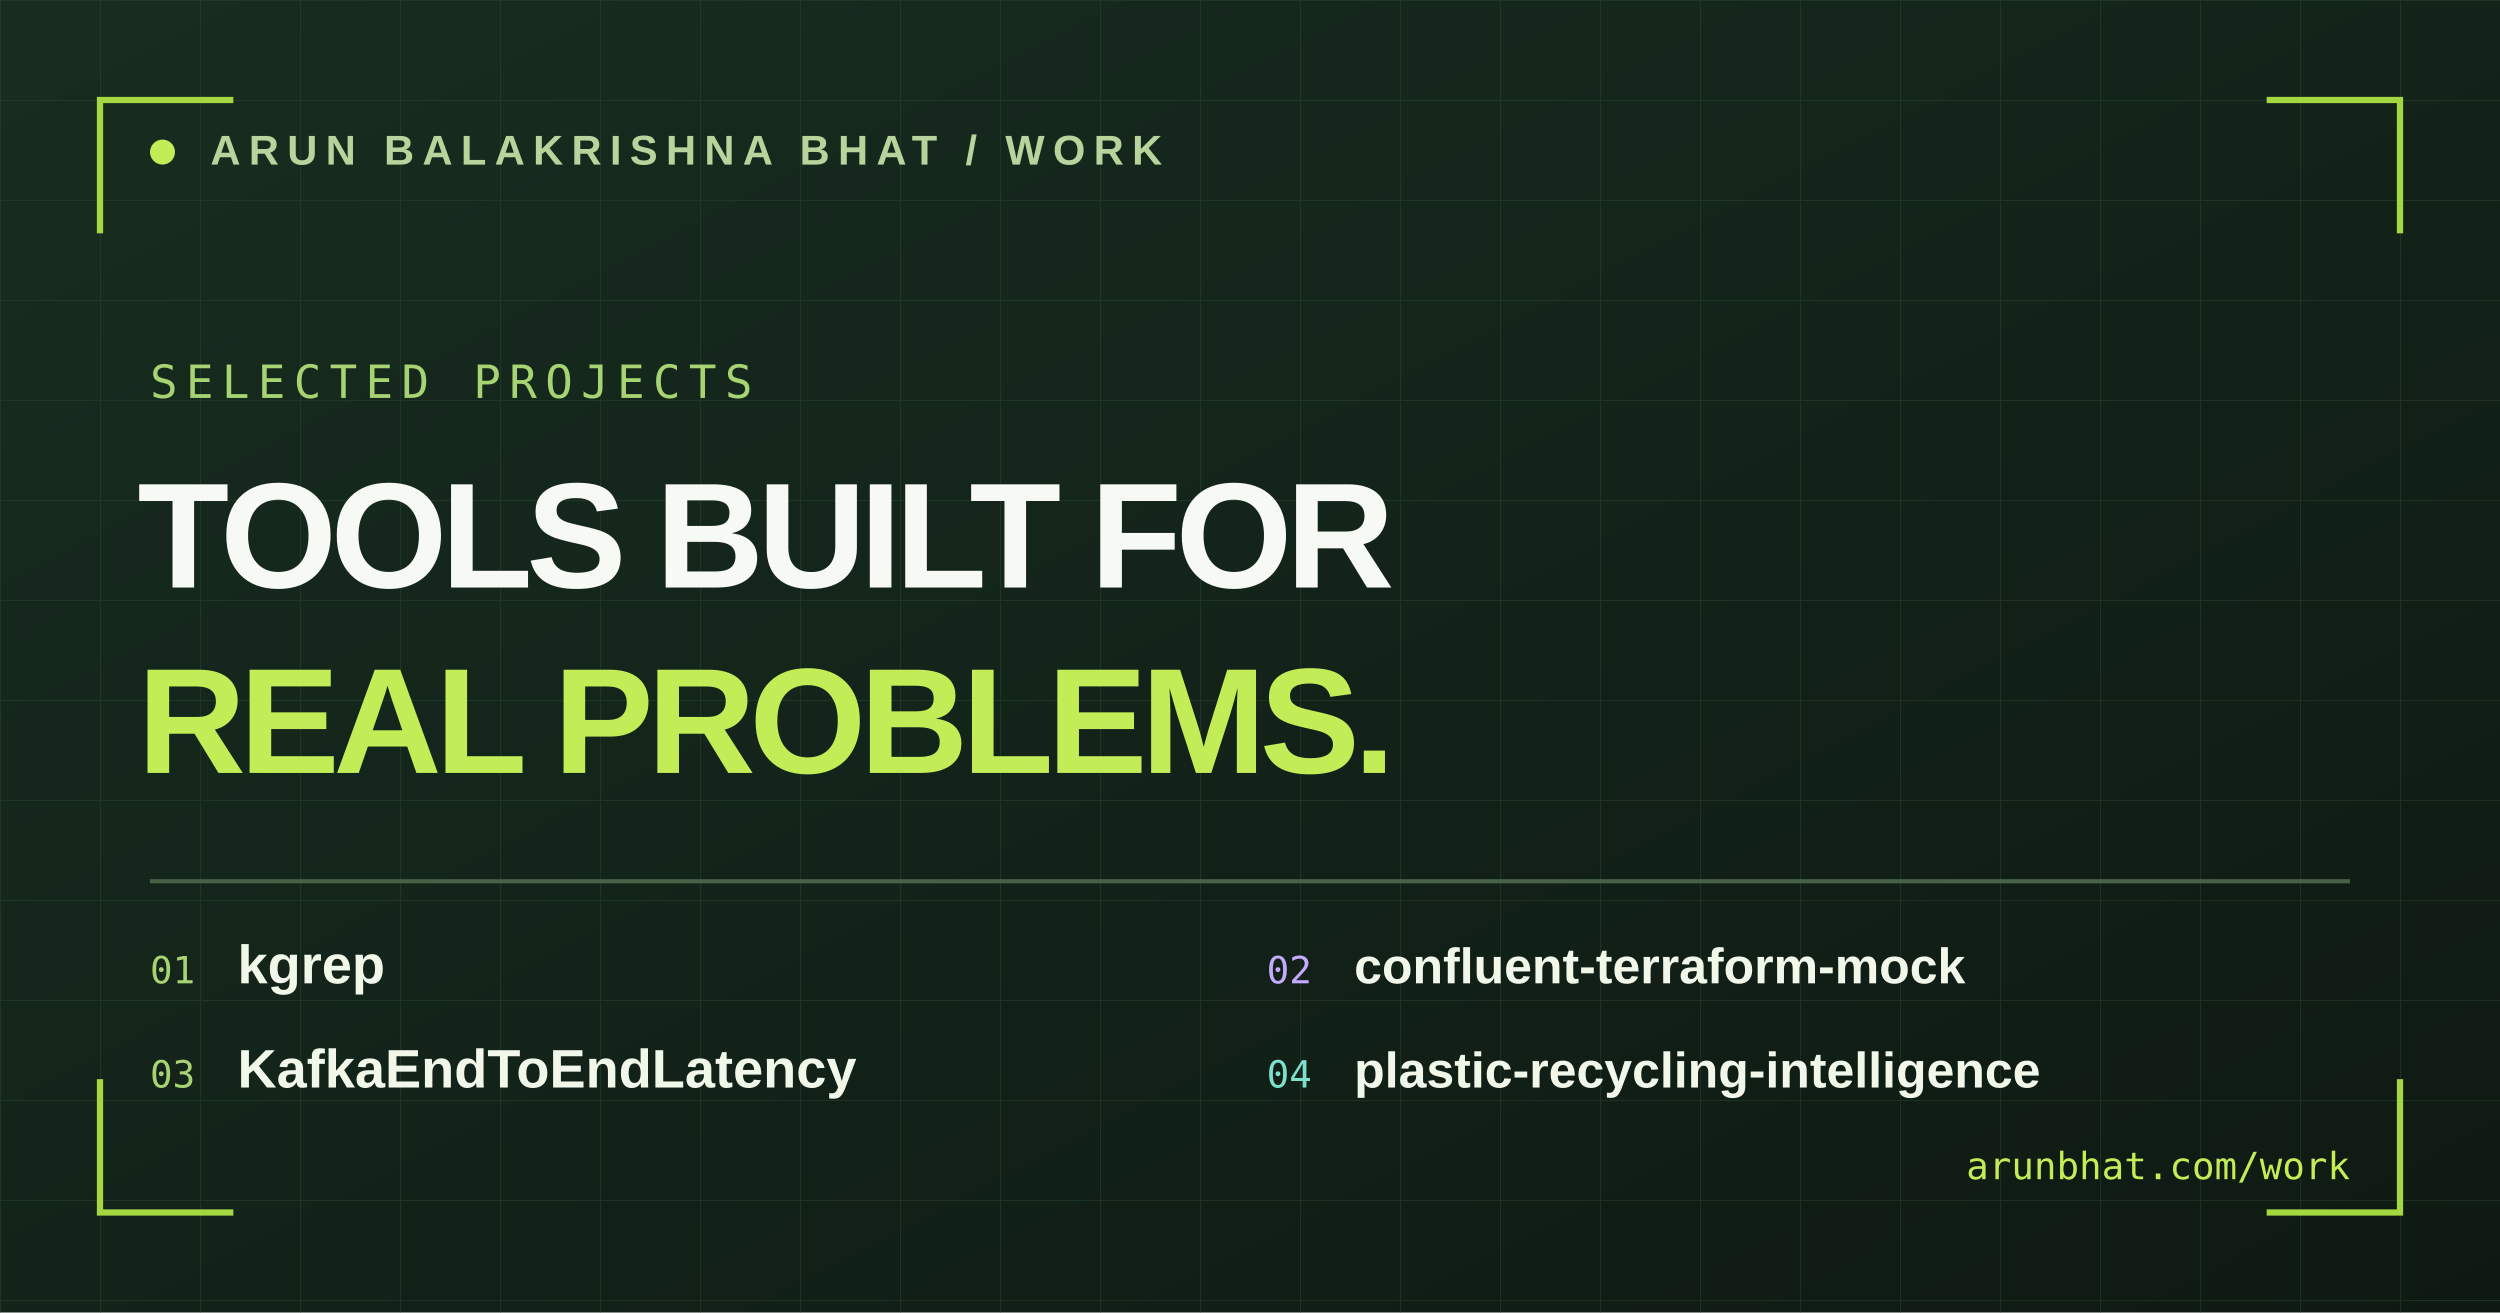
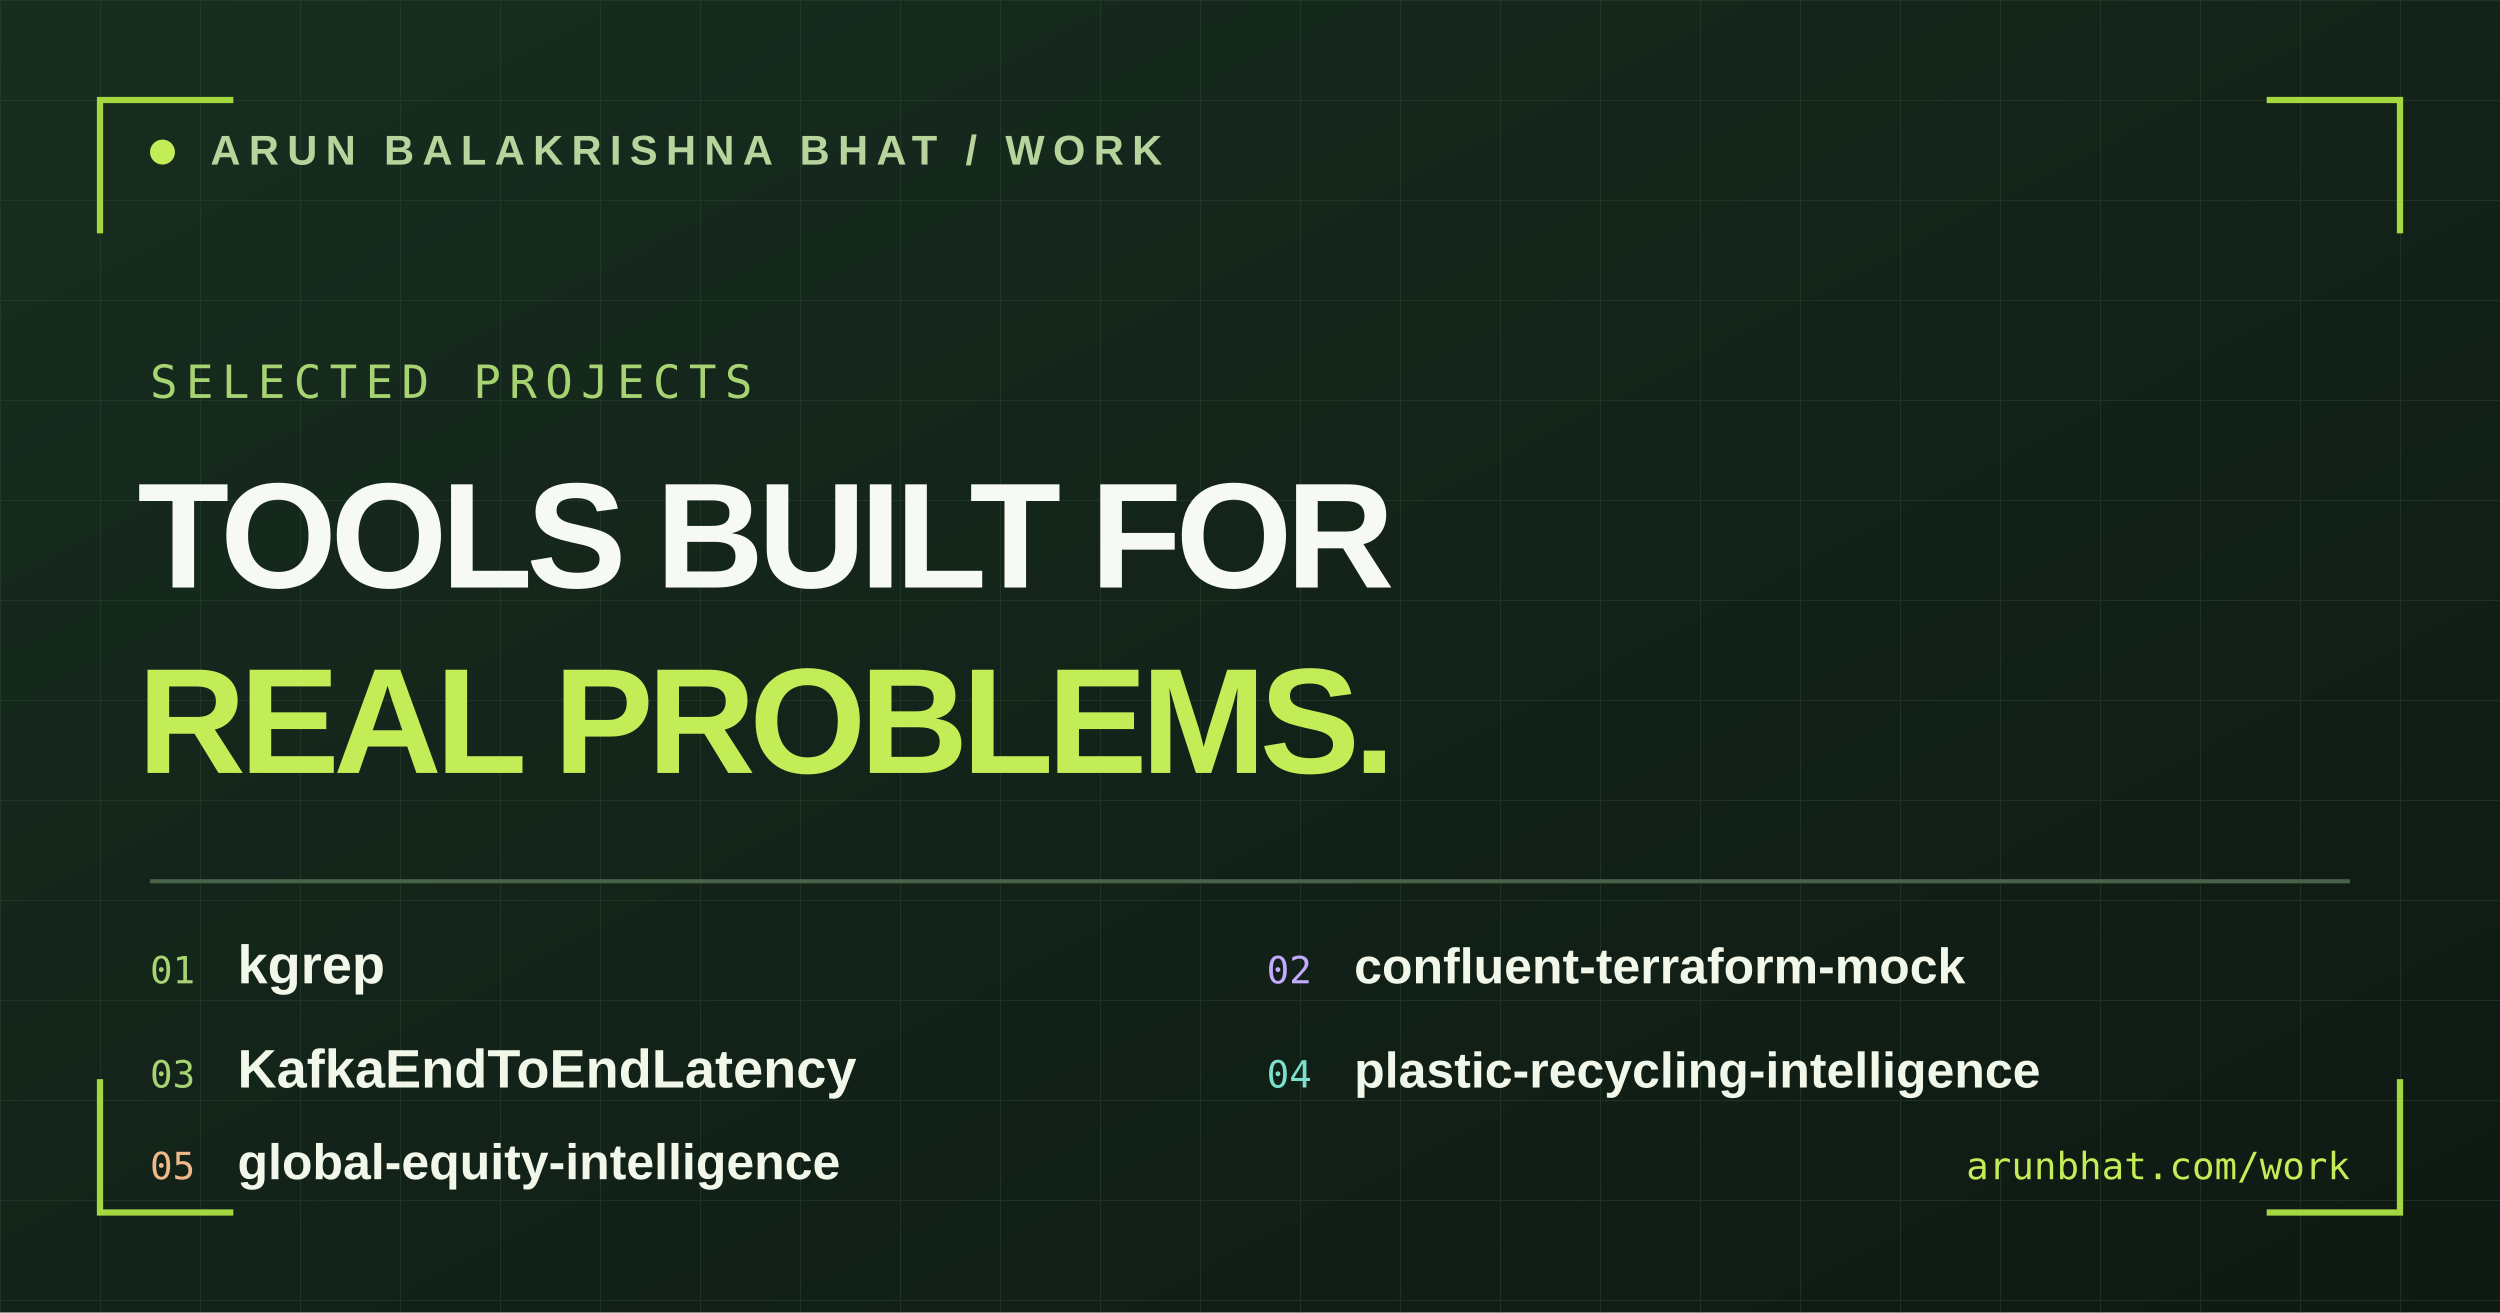
<svg xmlns="http://www.w3.org/2000/svg" width="1200" height="630" viewBox="0 0 1200 630">
  <defs>
    <pattern id="grid" width="48" height="48" patternUnits="userSpaceOnUse">
      <path d="M48 0H0V48" fill="none" stroke="#2a4631" stroke-width="1" />
    </pattern>
    <linearGradient id="fade" x1="0" x2="1" y1="0" y2="1">
      <stop stop-color="#182d20" />
      <stop offset="1" stop-color="#0e1912" />
    </linearGradient>
  </defs>
  <rect width="1200" height="630" fill="url(#fade)" />
  <rect width="1200" height="630" fill="url(#grid)" opacity=".5" />
  <path d="M48 112V48h64M1088 48h64v64M48 518v64h64M1088 582h64v-64" fill="none" stroke="#a5d741" stroke-width="3" />
  <rect x="72" y="67" width="12" height="12" rx="6" fill="#c3ed57" />
  <text x="101" y="79" fill="#b6d49b" font-family="Arial,Helvetica,sans-serif" font-size="20" font-weight="700" letter-spacing="4">ARUN BALAKRISHNA BHAT / WORK</text>
  <text x="72" y="191" fill="#a8d372" font-family="Consolas,monospace" font-size="22" letter-spacing="4">SELECTED PROJECTS</text>
  <text x="66" y="282" fill="#f7f9f4" font-family="Arial,Helvetica,sans-serif" font-size="72" font-weight="800" letter-spacing="-3">TOOLS BUILT FOR</text>
  <text x="66" y="371" fill="#c3ed57" font-family="Arial,Helvetica,sans-serif" font-size="72" font-weight="800" letter-spacing="-3">REAL PROBLEMS.</text>
  <path d="M72 423h1056" stroke="#476247" stroke-width="2" />
  <text x="72" y="472" fill="#a8d372" font-family="Consolas,monospace" font-size="18">01</text>
  <text x="114" y="472" fill="#f1f7e9" font-family="Arial,Helvetica,sans-serif" font-size="26" font-weight="700">kgrep</text>
  <text x="608" y="472" fill="#c3acff" font-family="Consolas,monospace" font-size="18">02</text>
  <text x="650" y="472" fill="#f1f7e9" font-family="Arial,Helvetica,sans-serif" font-size="24" font-weight="700">confluent-terraform-mock</text>
  <text x="72" y="522" fill="#a8d372" font-family="Consolas,monospace" font-size="18">03</text>
  <text x="114" y="522" fill="#f1f7e9" font-family="Arial,Helvetica,sans-serif" font-size="26" font-weight="700">KafkaEndToEndLatency</text>
  <text x="608" y="522" fill="#7ce0cb" font-family="Consolas,monospace" font-size="18">04</text>
  <text x="650" y="522" fill="#f1f7e9" font-family="Arial,Helvetica,sans-serif" font-size="24" font-weight="700">plastic-recycling-intelligence</text>
+   <text x="72" y="566" fill="#f0b989" font-family="Consolas,monospace" font-size="18">05</text>
+   <text x="114" y="566" fill="#f1f7e9" font-family="Arial,Helvetica,sans-serif" font-size="24" font-weight="700">global-equity-intelligence</text>
  <text x="1128" y="566" fill="#c3ed57" font-family="Consolas,monospace" font-size="18" text-anchor="end">arunbhat.com/work</text>
</svg>
